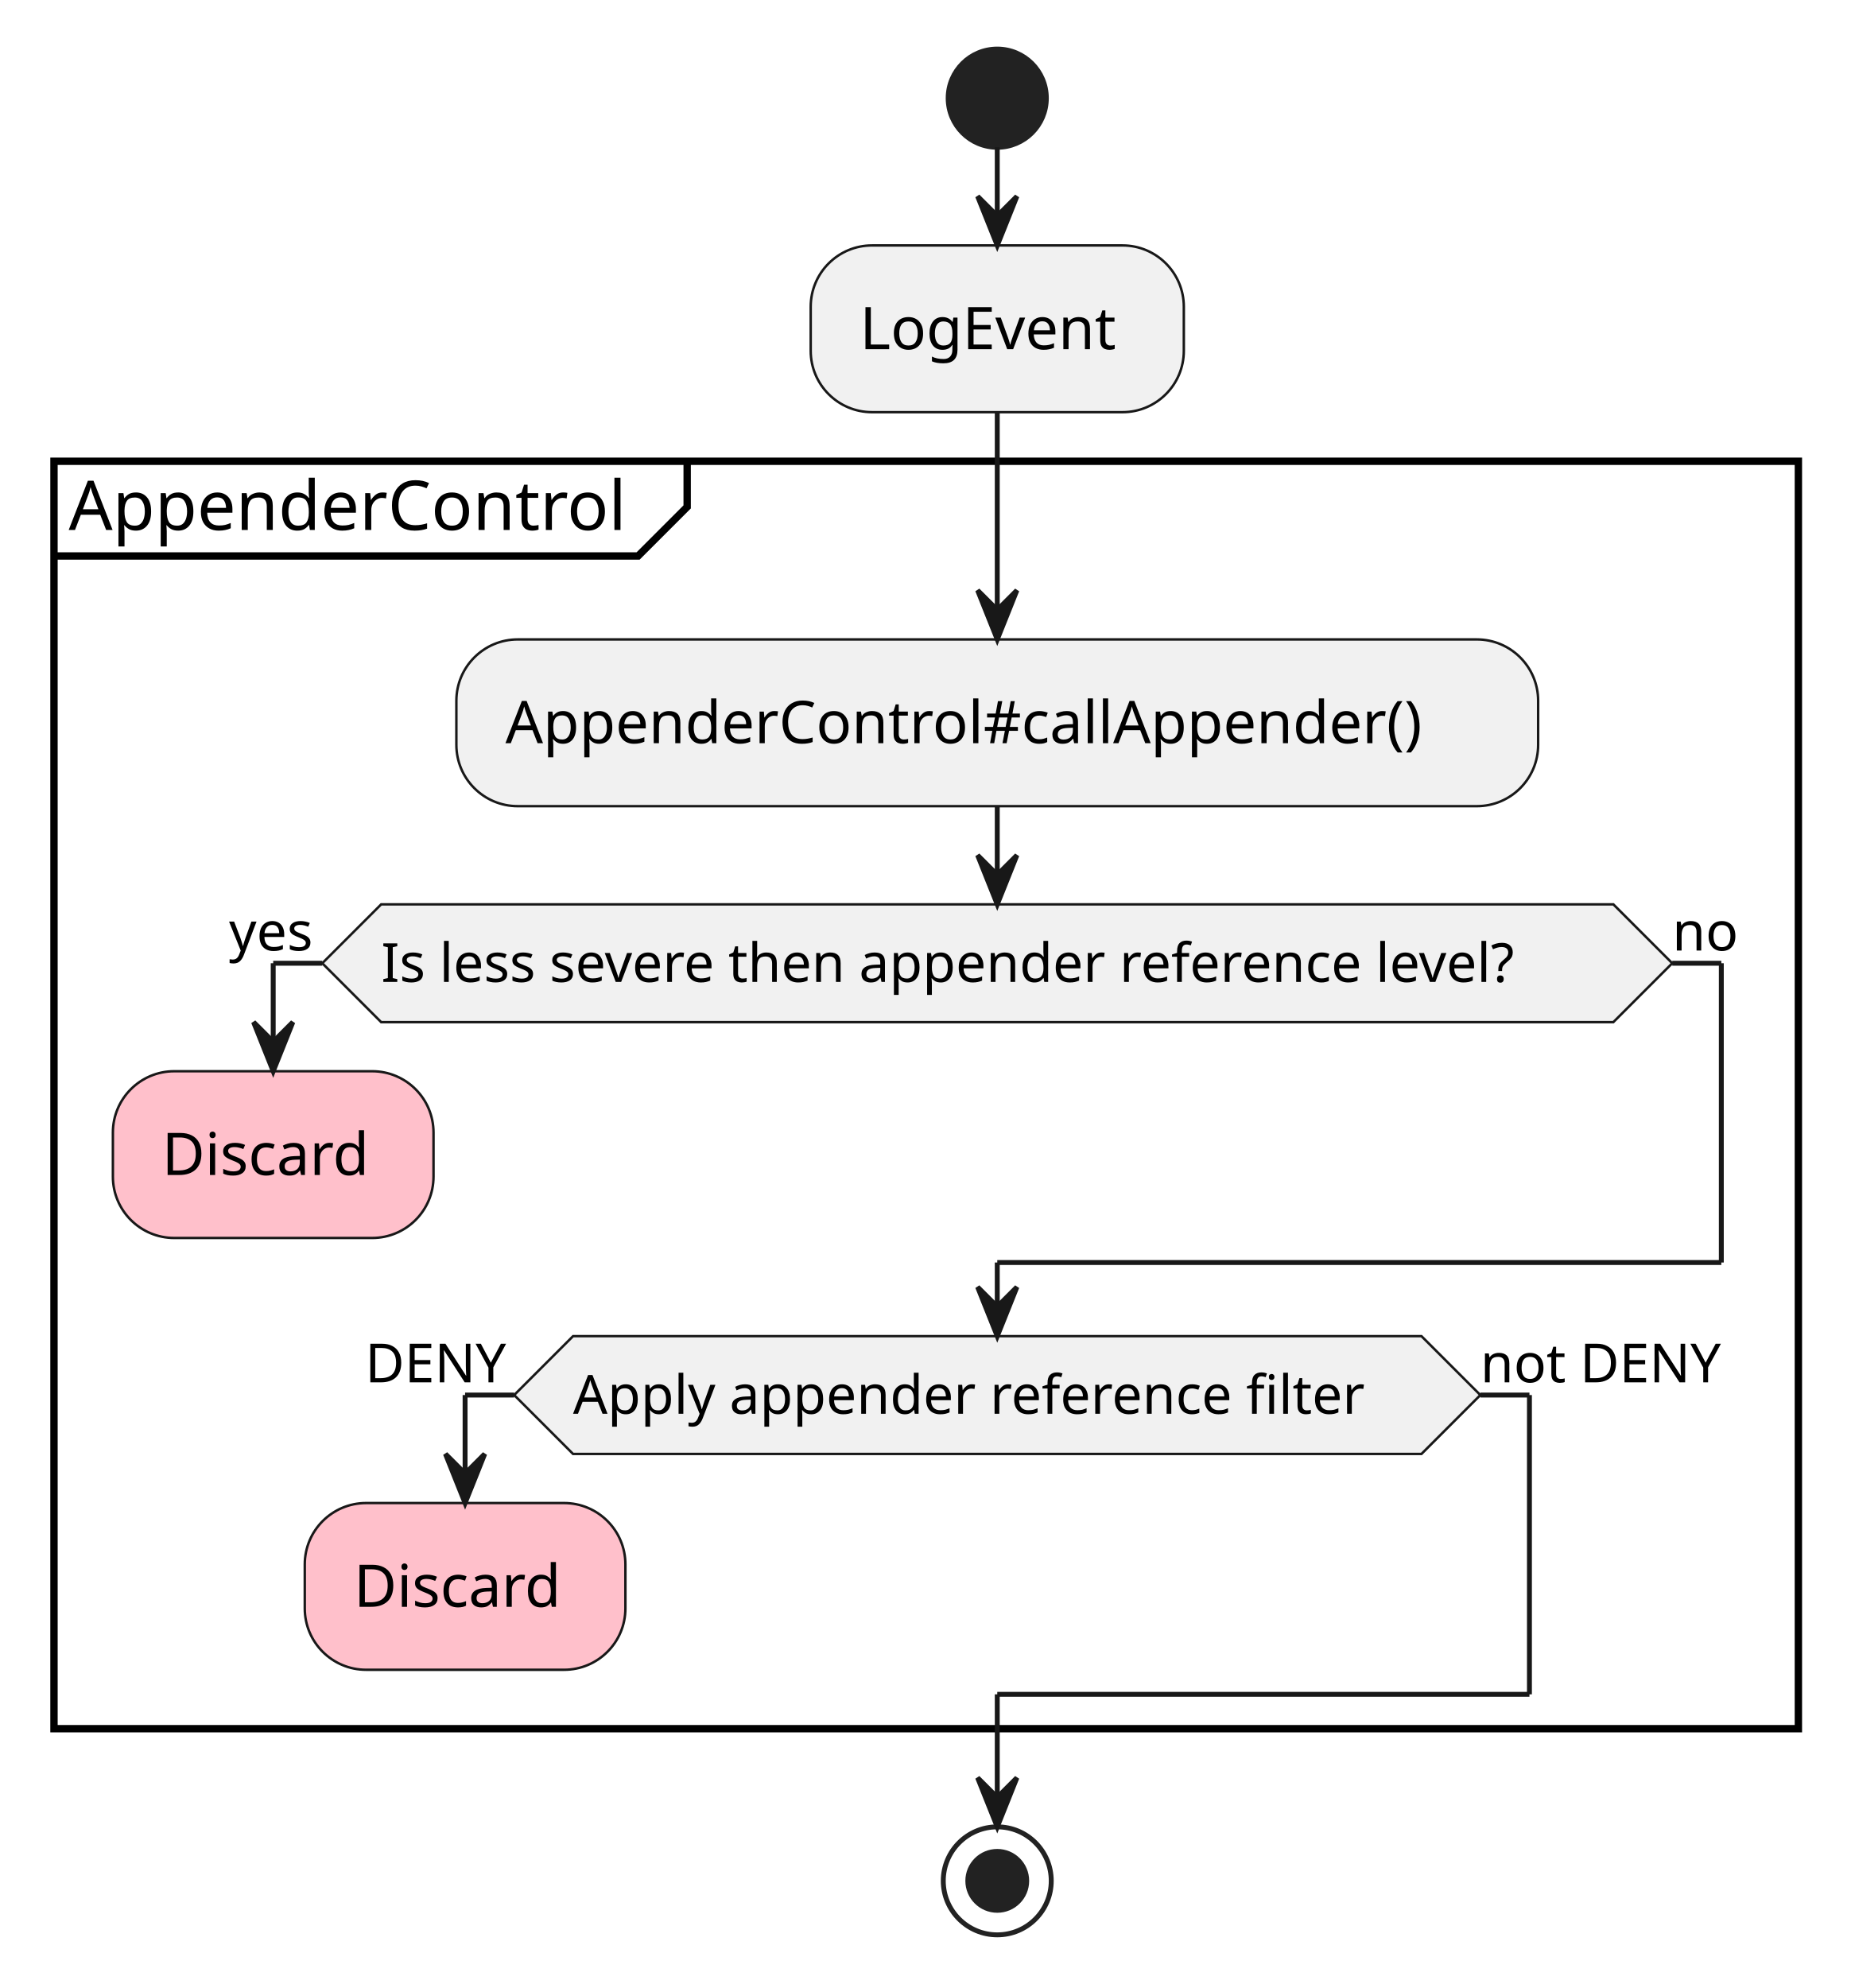
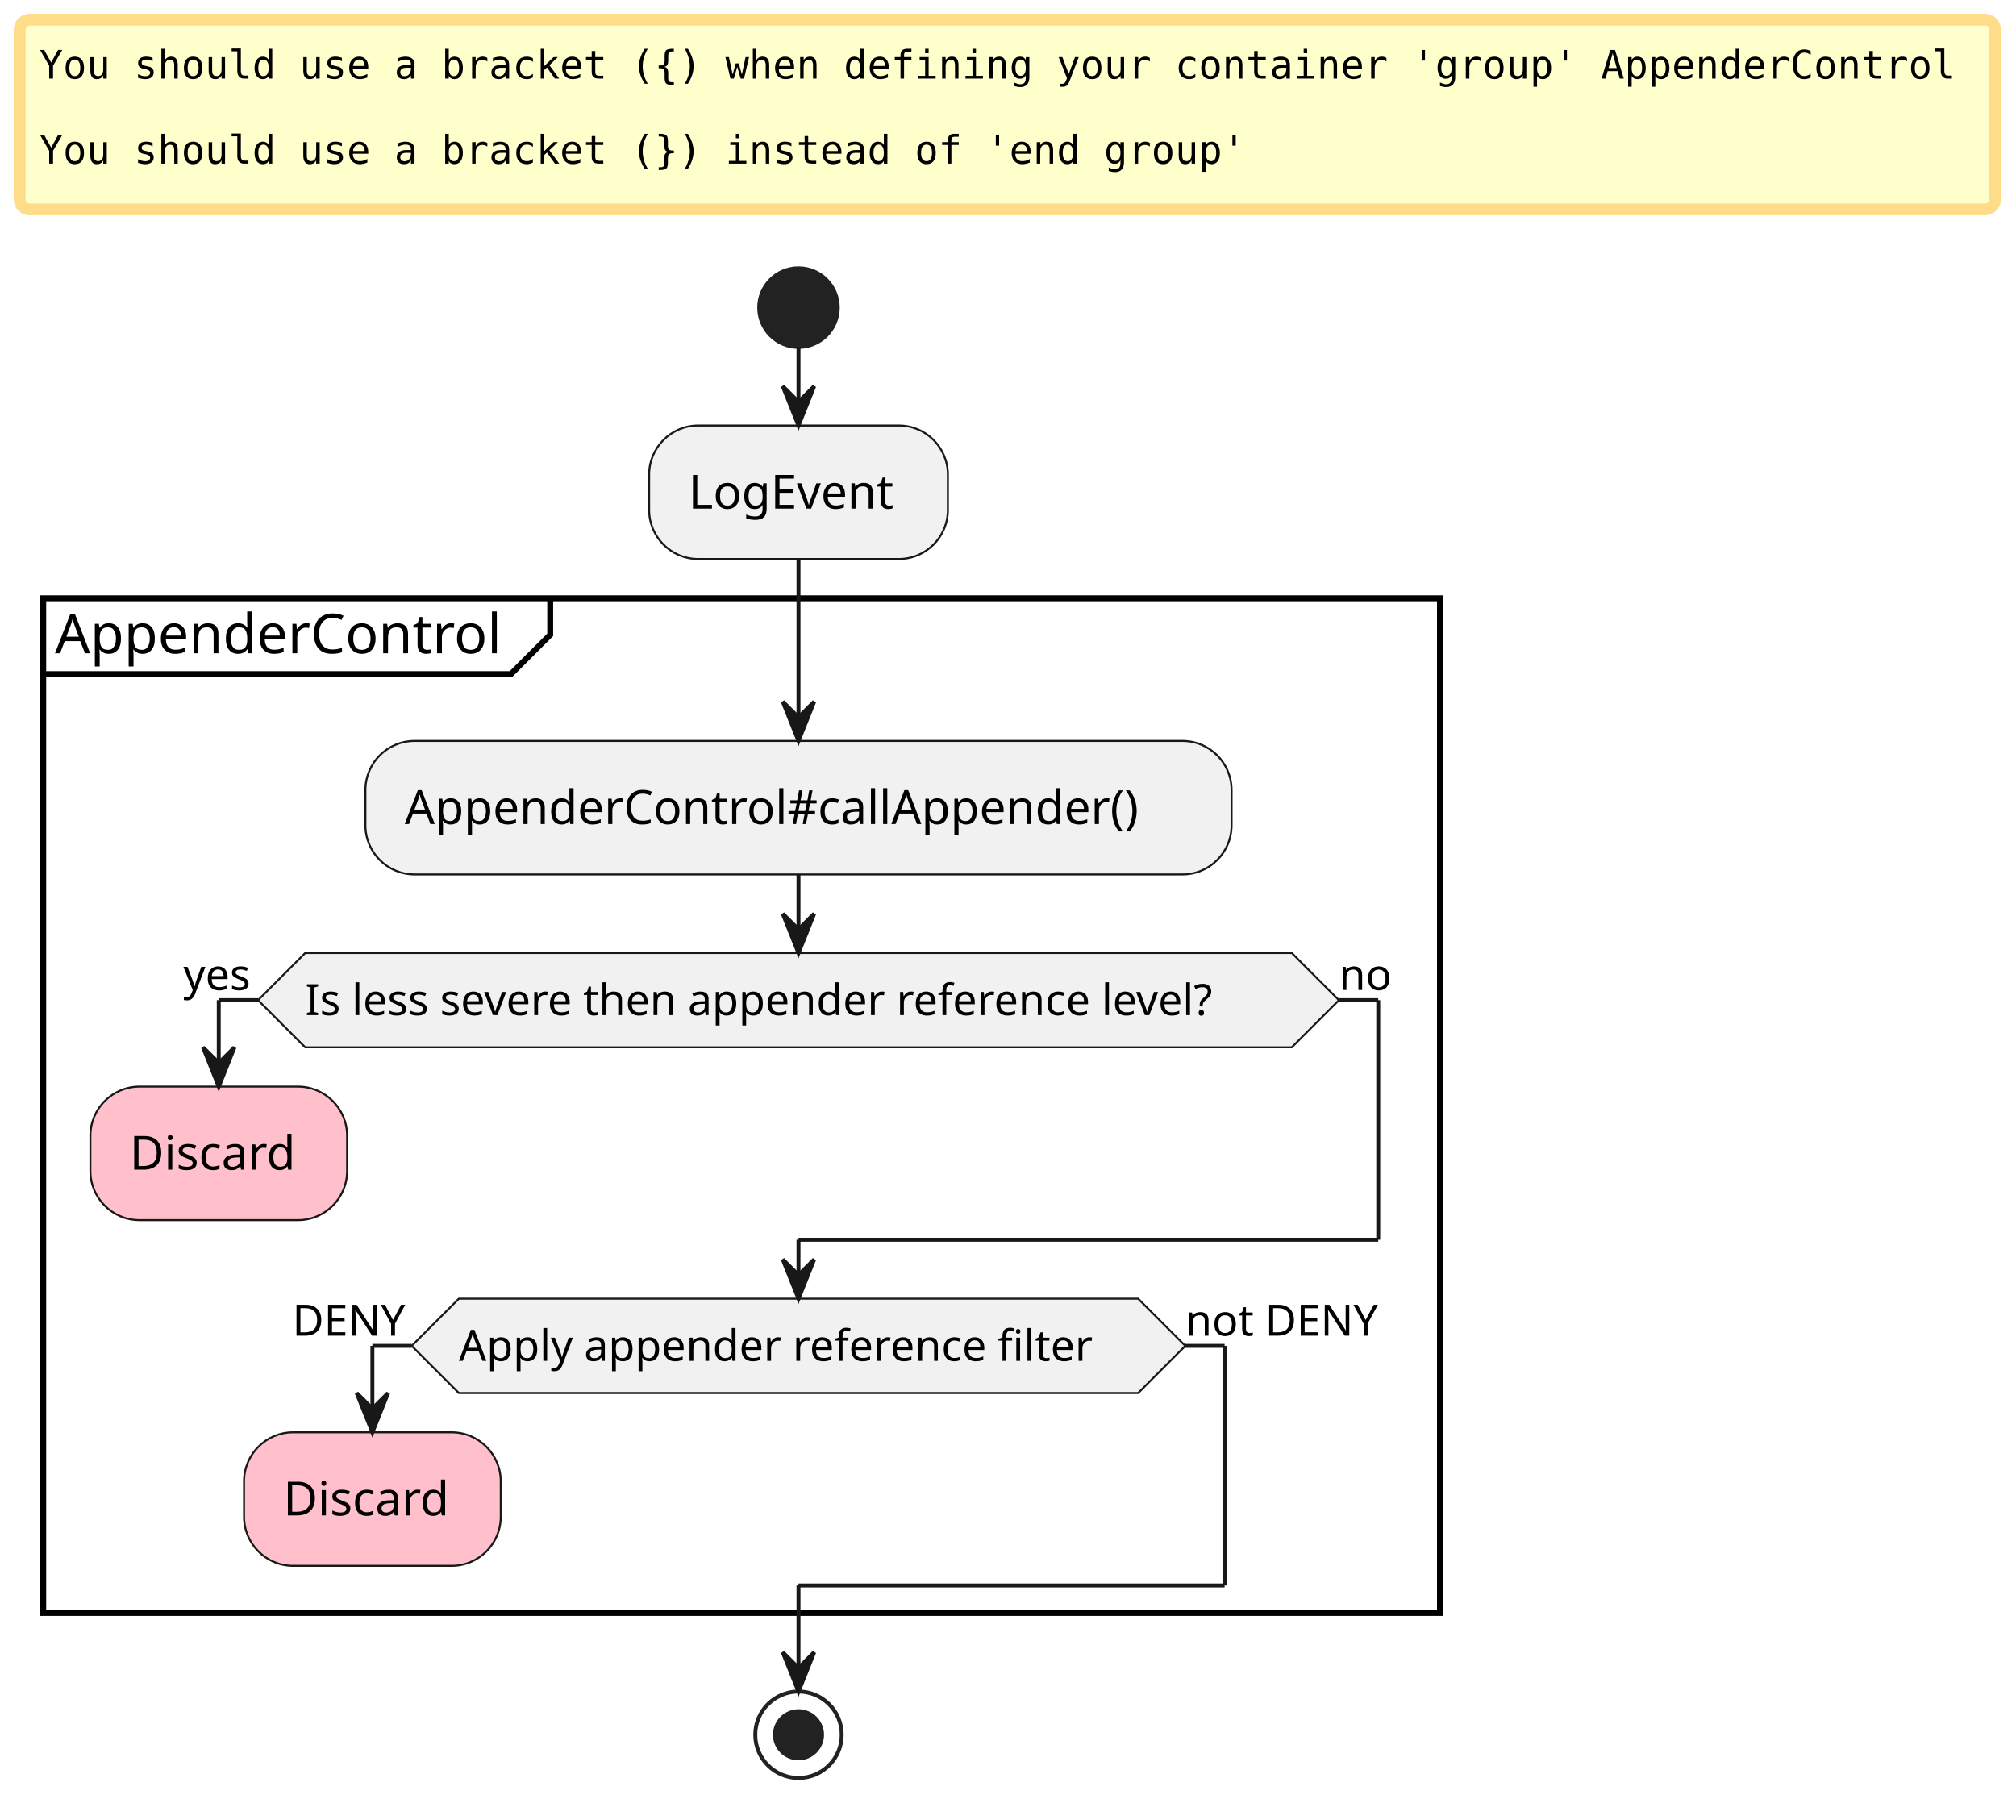
- <svg xmlns="http://www.w3.org/2000/svg" contentStyleType="text/css" data-diagram-type="ACTIVITY" height="405px" preserveAspectRatio="none" style="width:377px;height:405px;background:#FFFFFF;" version="1.1" viewBox="0 0 377 405" width="377px" zoomAndPan="magnify">
+ <svg xmlns="http://www.w3.org/2000/svg" contentStyleType="text/css" data-diagram-type="ACTIVITY" height="463px" preserveAspectRatio="none" style="width:513px;height:463px;background:#FFFFFF;" version="1.1" viewBox="0 0 513 463" width="513px" zoomAndPan="magnify">
  <defs />
  <g>
-     <ellipse cx="203.189" cy="20" fill="#222222" rx="10" ry="10" style="stroke:#222222;stroke-width:1;" />
-     <rect fill="#F1F1F1" height="33.969" rx="12.5" ry="12.5" style="stroke:#181818;stroke-width:0.5;" width="76.022" x="165.179" y="50" />
-     <text fill="#000000" font-family="sans-serif" font-size="12" lengthAdjust="spacing" textLength="56.022" x="175.179" y="71.139">LogEvent</text>
-     <rect fill="none" height="258.203" style="stroke:#000000;stroke-width:1.5;" width="355.416" x="11" y="93.969" />
-     <path d="M140.007,93.969 L140.007,103.266 L130.007,113.266 L11,113.266" fill="none" style="stroke:#000000;stroke-width:1.5;" />
-     <text fill="#000000" font-family="sans-serif" font-size="14" lengthAdjust="spacing" textLength="119.007" x="14" y="107.964">AppenderControl</text>
-     <rect fill="#F1F1F1" height="33.969" rx="12.5" ry="12.5" style="stroke:#181818;stroke-width:0.5;" width="220.408" x="92.985" y="130.266" />
-     <text fill="#000000" font-family="sans-serif" font-size="12" lengthAdjust="spacing" textLength="200.408" x="102.985" y="151.404">AppenderControl#callAppender()</text>
-     <polygon fill="#F1F1F1" points="77.664,184.234,328.714,184.234,340.714,196.234,328.714,208.234,77.664,208.234,65.664,196.234,77.664,184.234" style="stroke:#181818;stroke-width:0.5;" />
-     <text fill="#000000" font-family="sans-serif" font-size="11" lengthAdjust="spacing" textLength="251.05" x="77.664" y="200.042">Is less severe then appender reference level?</text>
-     <text fill="#000000" font-family="sans-serif" font-size="11" lengthAdjust="spacing" textLength="19.008" x="46.656" y="193.64">yes</text>
-     <text fill="#000000" font-family="sans-serif" font-size="11" lengthAdjust="spacing" textLength="13.702" x="340.714" y="193.64">no</text>
-     <rect fill="#FFC0CB" height="33.969" rx="12.5" ry="12.5" style="stroke:#181818;stroke-width:0.5;" width="65.328" x="23" y="218.234" />
-     <text fill="#000000" font-family="sans-serif" font-size="12" lengthAdjust="spacing" textLength="45.328" x="33" y="239.373">Discard</text>
-     <polygon fill="#F1F1F1" points="116.76,272.203,289.618,272.203,301.618,284.203,289.618,296.203,116.76,296.203,104.76,284.203,116.76,272.203" style="stroke:#181818;stroke-width:0.5;" />
-     <text fill="#000000" font-family="sans-serif" font-size="11" lengthAdjust="spacing" textLength="172.858" x="116.76" y="288.011">Apply appender reference filter</text>
-     <text fill="#000000" font-family="sans-serif" font-size="11" lengthAdjust="spacing" textLength="30.368" x="74.392" y="281.609">DENY</text>
-     <text fill="#000000" font-family="sans-serif" font-size="11" lengthAdjust="spacing" textLength="51.879" x="301.618" y="281.609">not DENY</text>
-     <rect fill="#FFC0CB" height="33.969" rx="12.5" ry="12.5" style="stroke:#181818;stroke-width:0.5;" width="65.328" x="62.096" y="306.203" />
-     <text fill="#000000" font-family="sans-serif" font-size="12" lengthAdjust="spacing" textLength="45.328" x="72.096" y="327.342">Discard</text>
-     <ellipse cx="203.189" cy="383.172" fill="none" rx="11" ry="11" style="stroke:#222222;stroke-width:1;" />
-     <ellipse cx="203.189" cy="383.172" fill="#222222" rx="6" ry="6" style="stroke:#222222;stroke-width:1;" />
-     <line style="stroke:#181818;stroke-width:1;" x1="203.189" x2="203.189" y1="30" y2="50" />
-     <polygon fill="#181818" points="199.189,40,203.189,50,207.189,40,203.189,44" style="stroke:#181818;stroke-width:1;" />
-     <line style="stroke:#181818;stroke-width:1;" x1="65.664" x2="55.664" y1="196.234" y2="196.234" />
-     <line style="stroke:#181818;stroke-width:1;" x1="55.664" x2="55.664" y1="196.234" y2="218.234" />
-     <polygon fill="#181818" points="51.664,208.234,55.664,218.234,59.664,208.234,55.664,212.234" style="stroke:#181818;stroke-width:1;" />
-     <line style="stroke:#181818;stroke-width:1;" x1="340.714" x2="350.714" y1="196.234" y2="196.234" />
-     <line style="stroke:#181818;stroke-width:1;" x1="350.714" x2="350.714" y1="196.234" y2="257.203" />
-     <line style="stroke:#181818;stroke-width:1;" x1="350.714" x2="203.189" y1="257.203" y2="257.203" />
-     <line style="stroke:#181818;stroke-width:1;" x1="203.189" x2="203.189" y1="257.203" y2="272.203" />
-     <polygon fill="#181818" points="199.189,262.203,203.189,272.203,207.189,262.203,203.189,266.203" style="stroke:#181818;stroke-width:1;" />
-     <line style="stroke:#181818;stroke-width:1;" x1="203.189" x2="203.189" y1="164.234" y2="184.234" />
-     <polygon fill="#181818" points="199.189,174.234,203.189,184.234,207.189,174.234,203.189,178.234" style="stroke:#181818;stroke-width:1;" />
-     <line style="stroke:#181818;stroke-width:1;" x1="104.76" x2="94.76" y1="284.203" y2="284.203" />
-     <line style="stroke:#181818;stroke-width:1;" x1="94.76" x2="94.76" y1="284.203" y2="306.203" />
-     <polygon fill="#181818" points="90.76,296.203,94.76,306.203,98.76,296.203,94.76,300.203" style="stroke:#181818;stroke-width:1;" />
-     <line style="stroke:#181818;stroke-width:1;" x1="301.618" x2="311.618" y1="284.203" y2="284.203" />
-     <line style="stroke:#181818;stroke-width:1;" x1="311.618" x2="311.618" y1="284.203" y2="345.172" />
-     <line style="stroke:#181818;stroke-width:1;" x1="311.618" x2="203.189" y1="345.172" y2="345.172" />
-     <line style="stroke:#181818;stroke-width:1;" x1="203.189" x2="203.189" y1="345.172" y2="372.172" />
-     <polygon fill="#181818" points="199.189,362.172,203.189,372.172,207.189,362.172,203.189,366.172" style="stroke:#181818;stroke-width:1;" />
-     <line style="stroke:#181818;stroke-width:1;" x1="203.189" x2="203.189" y1="83.969" y2="130.266" />
-     <polygon fill="#181818" points="199.189,120.266,203.189,130.266,207.189,120.266,203.189,124.266" style="stroke:#181818;stroke-width:1;" />
+     <rect fill="#FFFFCC" height="48.281" rx="2.5" ry="2.5" style="stroke:#FFDD88;stroke-width:3;" width="502.661" x="5" y="5" />
+     <text fill="#000000" font-family="monospace" font-size="10" lengthAdjust="spacing" textLength="487.661" x="10" y="20">You should use a bracket ({) when defining your container 'group' AppenderControl</text>
+     <text fill="#000000" font-family="monospace" font-size="10" lengthAdjust="spacing" textLength="307.046" x="10" y="41.641">You should use a bracket (}) instead of 'end group'</text>
+     <ellipse cx="203.189" cy="78.281" fill="#222222" rx="10" ry="10" style="stroke:#222222;stroke-width:1;" />
+     <rect fill="#F1F1F1" height="33.969" rx="12.5" ry="12.5" style="stroke:#181818;stroke-width:0.5;" width="76.022" x="165.179" y="108.281" />
+     <text fill="#000000" font-family="sans-serif" font-size="12" lengthAdjust="spacing" textLength="56.022" x="175.179" y="129.42">LogEvent</text>
+     <rect fill="none" height="258.203" style="stroke:#000000;stroke-width:1.5;" width="355.416" x="11" y="152.25" />
+     <path d="M140.007,152.25 L140.007,161.547 L130.007,171.547 L11,171.547" fill="none" style="stroke:#000000;stroke-width:1.5;" />
+     <text fill="#000000" font-family="sans-serif" font-size="14" lengthAdjust="spacing" textLength="119.007" x="14" y="166.245">AppenderControl</text>
+     <rect fill="#F1F1F1" height="33.969" rx="12.5" ry="12.5" style="stroke:#181818;stroke-width:0.5;" width="220.408" x="92.985" y="188.547" />
+     <text fill="#000000" font-family="sans-serif" font-size="12" lengthAdjust="spacing" textLength="200.408" x="102.985" y="209.685">AppenderControl#callAppender()</text>
+     <polygon fill="#F1F1F1" points="77.664,242.516,328.714,242.516,340.714,254.516,328.714,266.516,77.664,266.516,65.664,254.516,77.664,242.516" style="stroke:#181818;stroke-width:0.5;" />
+     <text fill="#000000" font-family="sans-serif" font-size="11" lengthAdjust="spacing" textLength="251.05" x="77.664" y="258.324">Is less severe then appender reference level?</text>
+     <text fill="#000000" font-family="sans-serif" font-size="11" lengthAdjust="spacing" textLength="19.008" x="46.656" y="251.921">yes</text>
+     <text fill="#000000" font-family="sans-serif" font-size="11" lengthAdjust="spacing" textLength="13.702" x="340.714" y="251.921">no</text>
+     <rect fill="#FFC0CB" height="33.969" rx="12.5" ry="12.5" style="stroke:#181818;stroke-width:0.5;" width="65.328" x="23" y="276.516" />
+     <text fill="#000000" font-family="sans-serif" font-size="12" lengthAdjust="spacing" textLength="45.328" x="33" y="297.654">Discard</text>
+     <polygon fill="#F1F1F1" points="116.76,330.484,289.618,330.484,301.618,342.484,289.618,354.484,116.76,354.484,104.76,342.484,116.76,330.484" style="stroke:#181818;stroke-width:0.5;" />
+     <text fill="#000000" font-family="sans-serif" font-size="11" lengthAdjust="spacing" textLength="172.858" x="116.76" y="346.293">Apply appender reference filter</text>
+     <text fill="#000000" font-family="sans-serif" font-size="11" lengthAdjust="spacing" textLength="30.368" x="74.392" y="339.89">DENY</text>
+     <text fill="#000000" font-family="sans-serif" font-size="11" lengthAdjust="spacing" textLength="51.879" x="301.618" y="339.89">not DENY</text>
+     <rect fill="#FFC0CB" height="33.969" rx="12.5" ry="12.5" style="stroke:#181818;stroke-width:0.5;" width="65.328" x="62.096" y="364.484" />
+     <text fill="#000000" font-family="sans-serif" font-size="12" lengthAdjust="spacing" textLength="45.328" x="72.096" y="385.623">Discard</text>
+     <ellipse cx="203.189" cy="441.453" fill="none" rx="11" ry="11" style="stroke:#222222;stroke-width:1;" />
+     <ellipse cx="203.189" cy="441.453" fill="#222222" rx="6" ry="6" style="stroke:#222222;stroke-width:1;" />
+     <line style="stroke:#181818;stroke-width:1;" x1="203.189" x2="203.189" y1="88.281" y2="108.281" />
+     <polygon fill="#181818" points="199.189,98.281,203.189,108.281,207.189,98.281,203.189,102.281" style="stroke:#181818;stroke-width:1;" />
+     <line style="stroke:#181818;stroke-width:1;" x1="65.664" x2="55.664" y1="254.516" y2="254.516" />
+     <line style="stroke:#181818;stroke-width:1;" x1="55.664" x2="55.664" y1="254.516" y2="276.516" />
+     <polygon fill="#181818" points="51.664,266.516,55.664,276.516,59.664,266.516,55.664,270.516" style="stroke:#181818;stroke-width:1;" />
+     <line style="stroke:#181818;stroke-width:1;" x1="340.714" x2="350.714" y1="254.516" y2="254.516" />
+     <line style="stroke:#181818;stroke-width:1;" x1="350.714" x2="350.714" y1="254.516" y2="315.484" />
+     <line style="stroke:#181818;stroke-width:1;" x1="350.714" x2="203.189" y1="315.484" y2="315.484" />
+     <line style="stroke:#181818;stroke-width:1;" x1="203.189" x2="203.189" y1="315.484" y2="330.484" />
+     <polygon fill="#181818" points="199.189,320.484,203.189,330.484,207.189,320.484,203.189,324.484" style="stroke:#181818;stroke-width:1;" />
+     <line style="stroke:#181818;stroke-width:1;" x1="203.189" x2="203.189" y1="222.516" y2="242.516" />
+     <polygon fill="#181818" points="199.189,232.516,203.189,242.516,207.189,232.516,203.189,236.516" style="stroke:#181818;stroke-width:1;" />
+     <line style="stroke:#181818;stroke-width:1;" x1="104.76" x2="94.76" y1="342.484" y2="342.484" />
+     <line style="stroke:#181818;stroke-width:1;" x1="94.76" x2="94.76" y1="342.484" y2="364.484" />
+     <polygon fill="#181818" points="90.76,354.484,94.76,364.484,98.76,354.484,94.76,358.484" style="stroke:#181818;stroke-width:1;" />
+     <line style="stroke:#181818;stroke-width:1;" x1="301.618" x2="311.618" y1="342.484" y2="342.484" />
+     <line style="stroke:#181818;stroke-width:1;" x1="311.618" x2="311.618" y1="342.484" y2="403.453" />
+     <line style="stroke:#181818;stroke-width:1;" x1="311.618" x2="203.189" y1="403.453" y2="403.453" />
+     <line style="stroke:#181818;stroke-width:1;" x1="203.189" x2="203.189" y1="403.453" y2="430.453" />
+     <polygon fill="#181818" points="199.189,420.453,203.189,430.453,207.189,420.453,203.189,424.453" style="stroke:#181818;stroke-width:1;" />
+     <line style="stroke:#181818;stroke-width:1;" x1="203.189" x2="203.189" y1="142.25" y2="188.547" />
+     <polygon fill="#181818" points="199.189,178.547,203.189,188.547,207.189,178.547,203.189,182.547" style="stroke:#181818;stroke-width:1;" />
  </g>
</svg>
